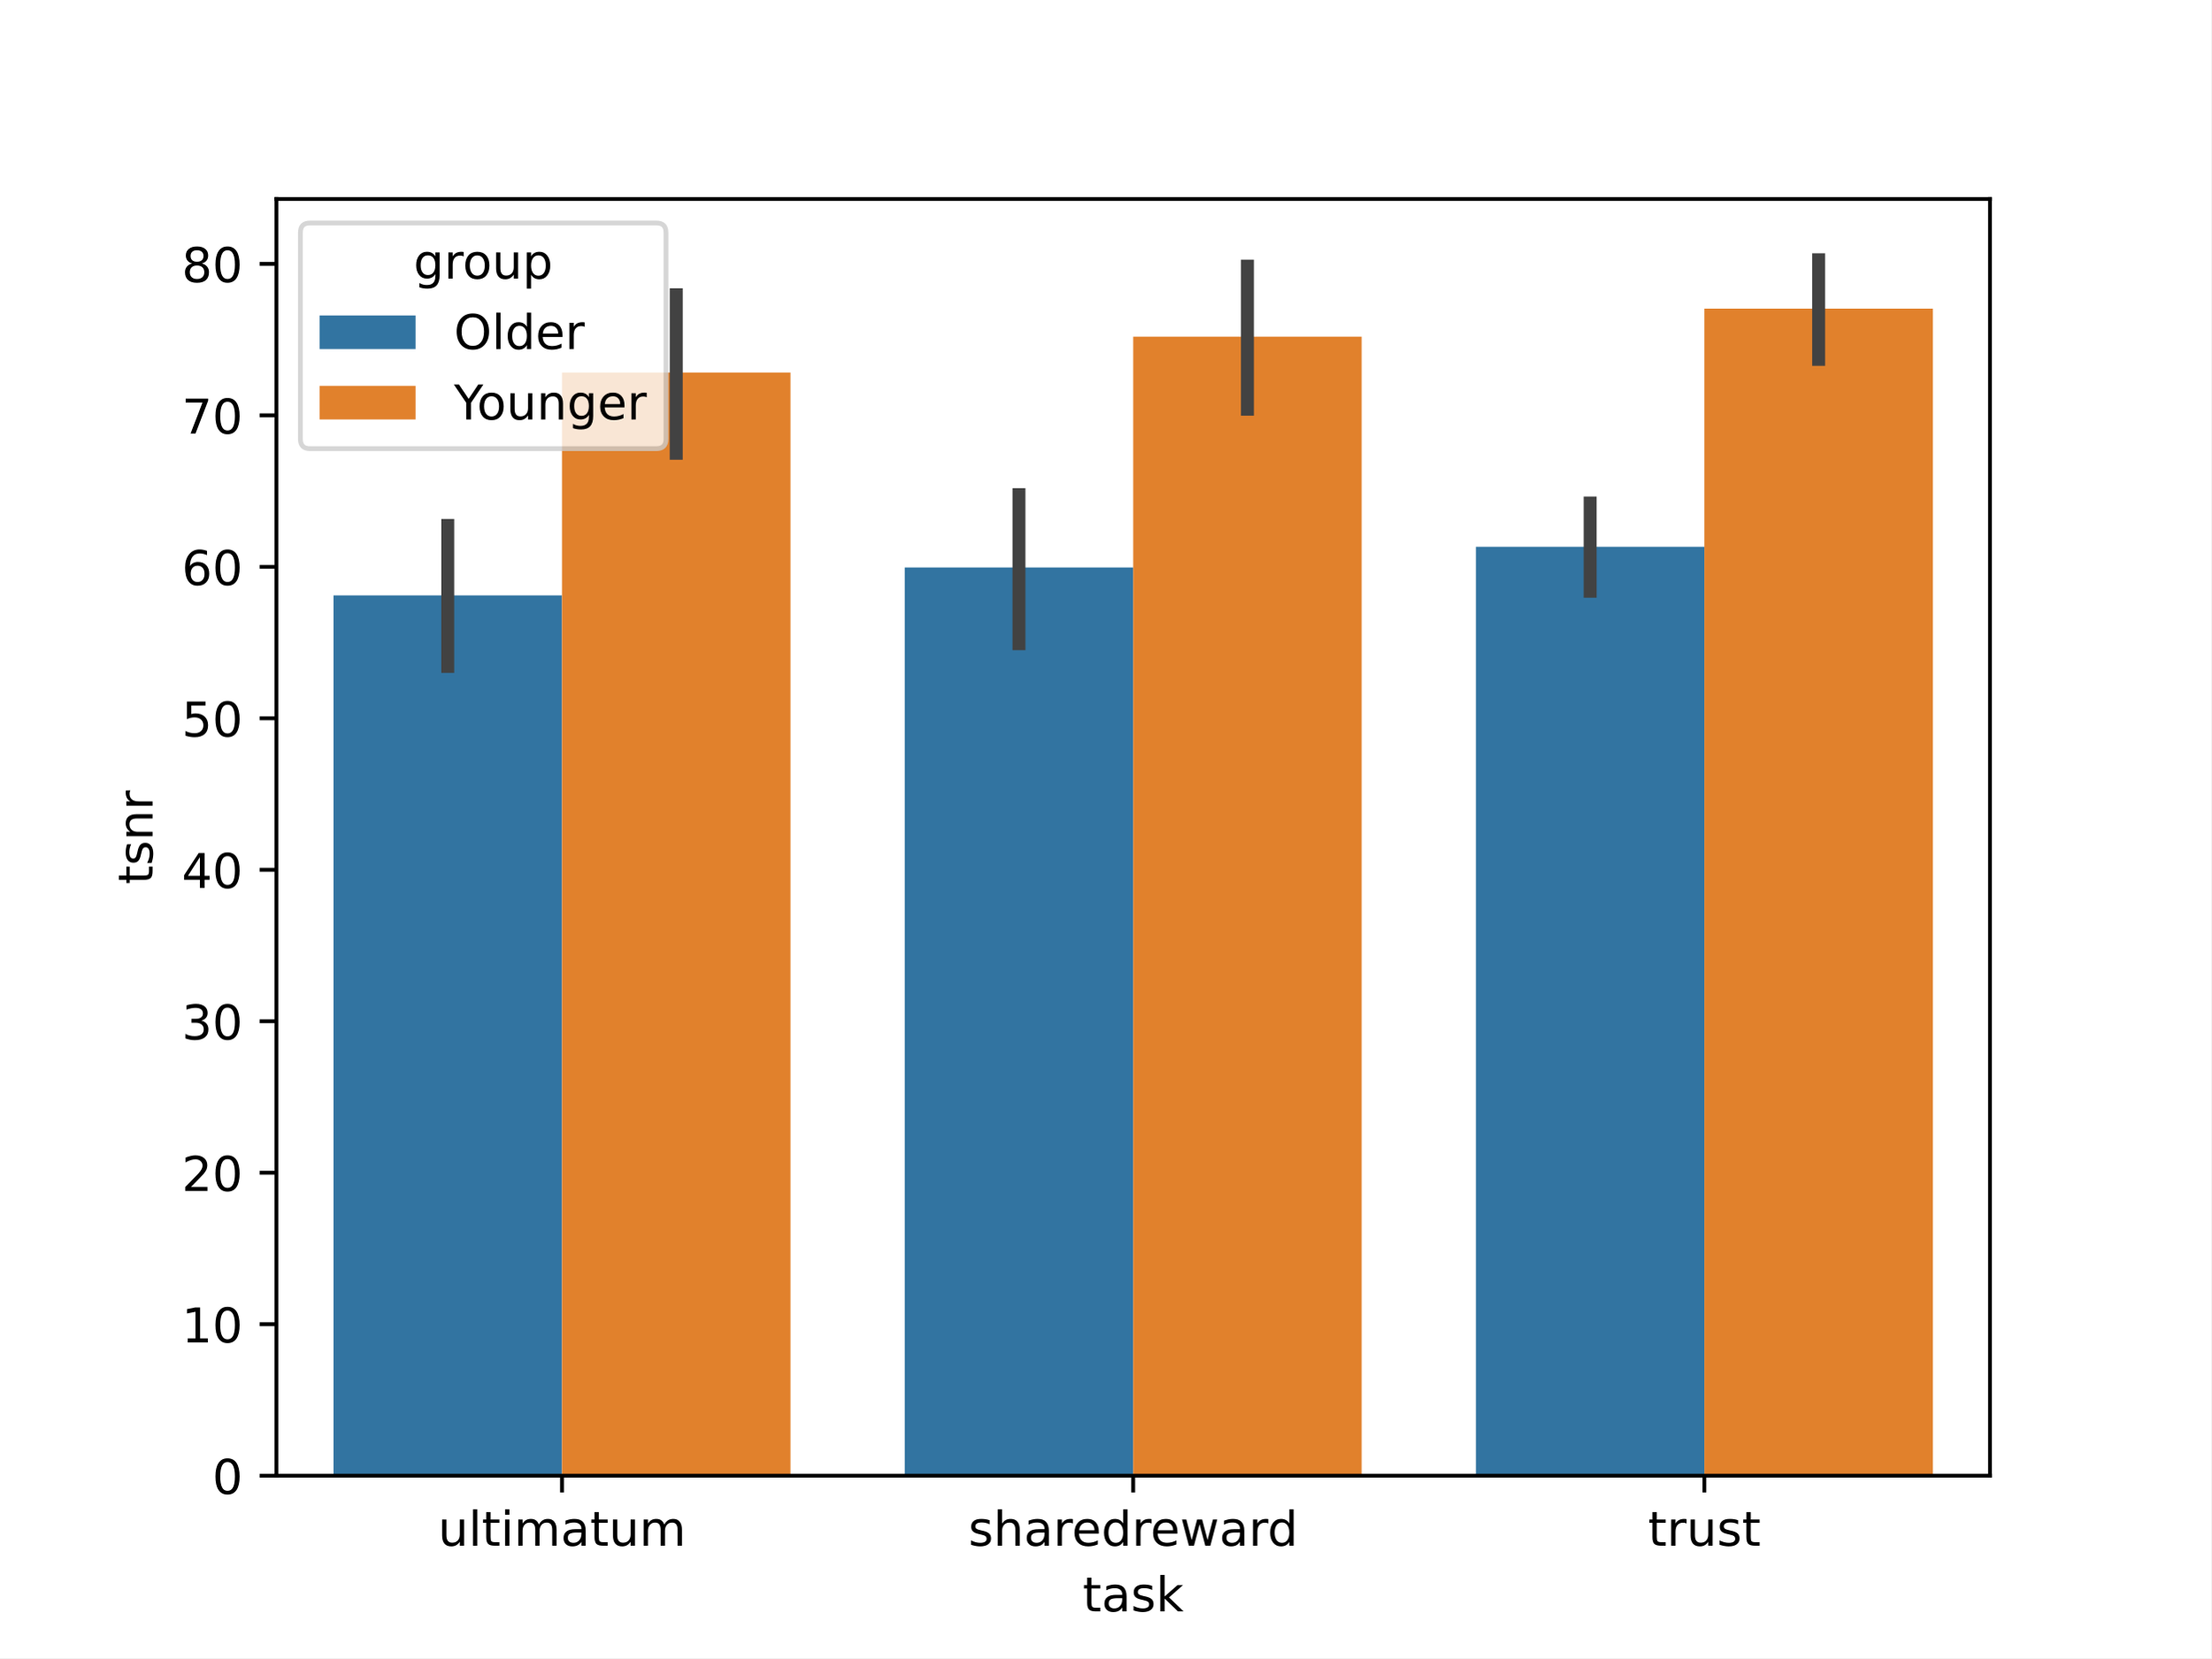
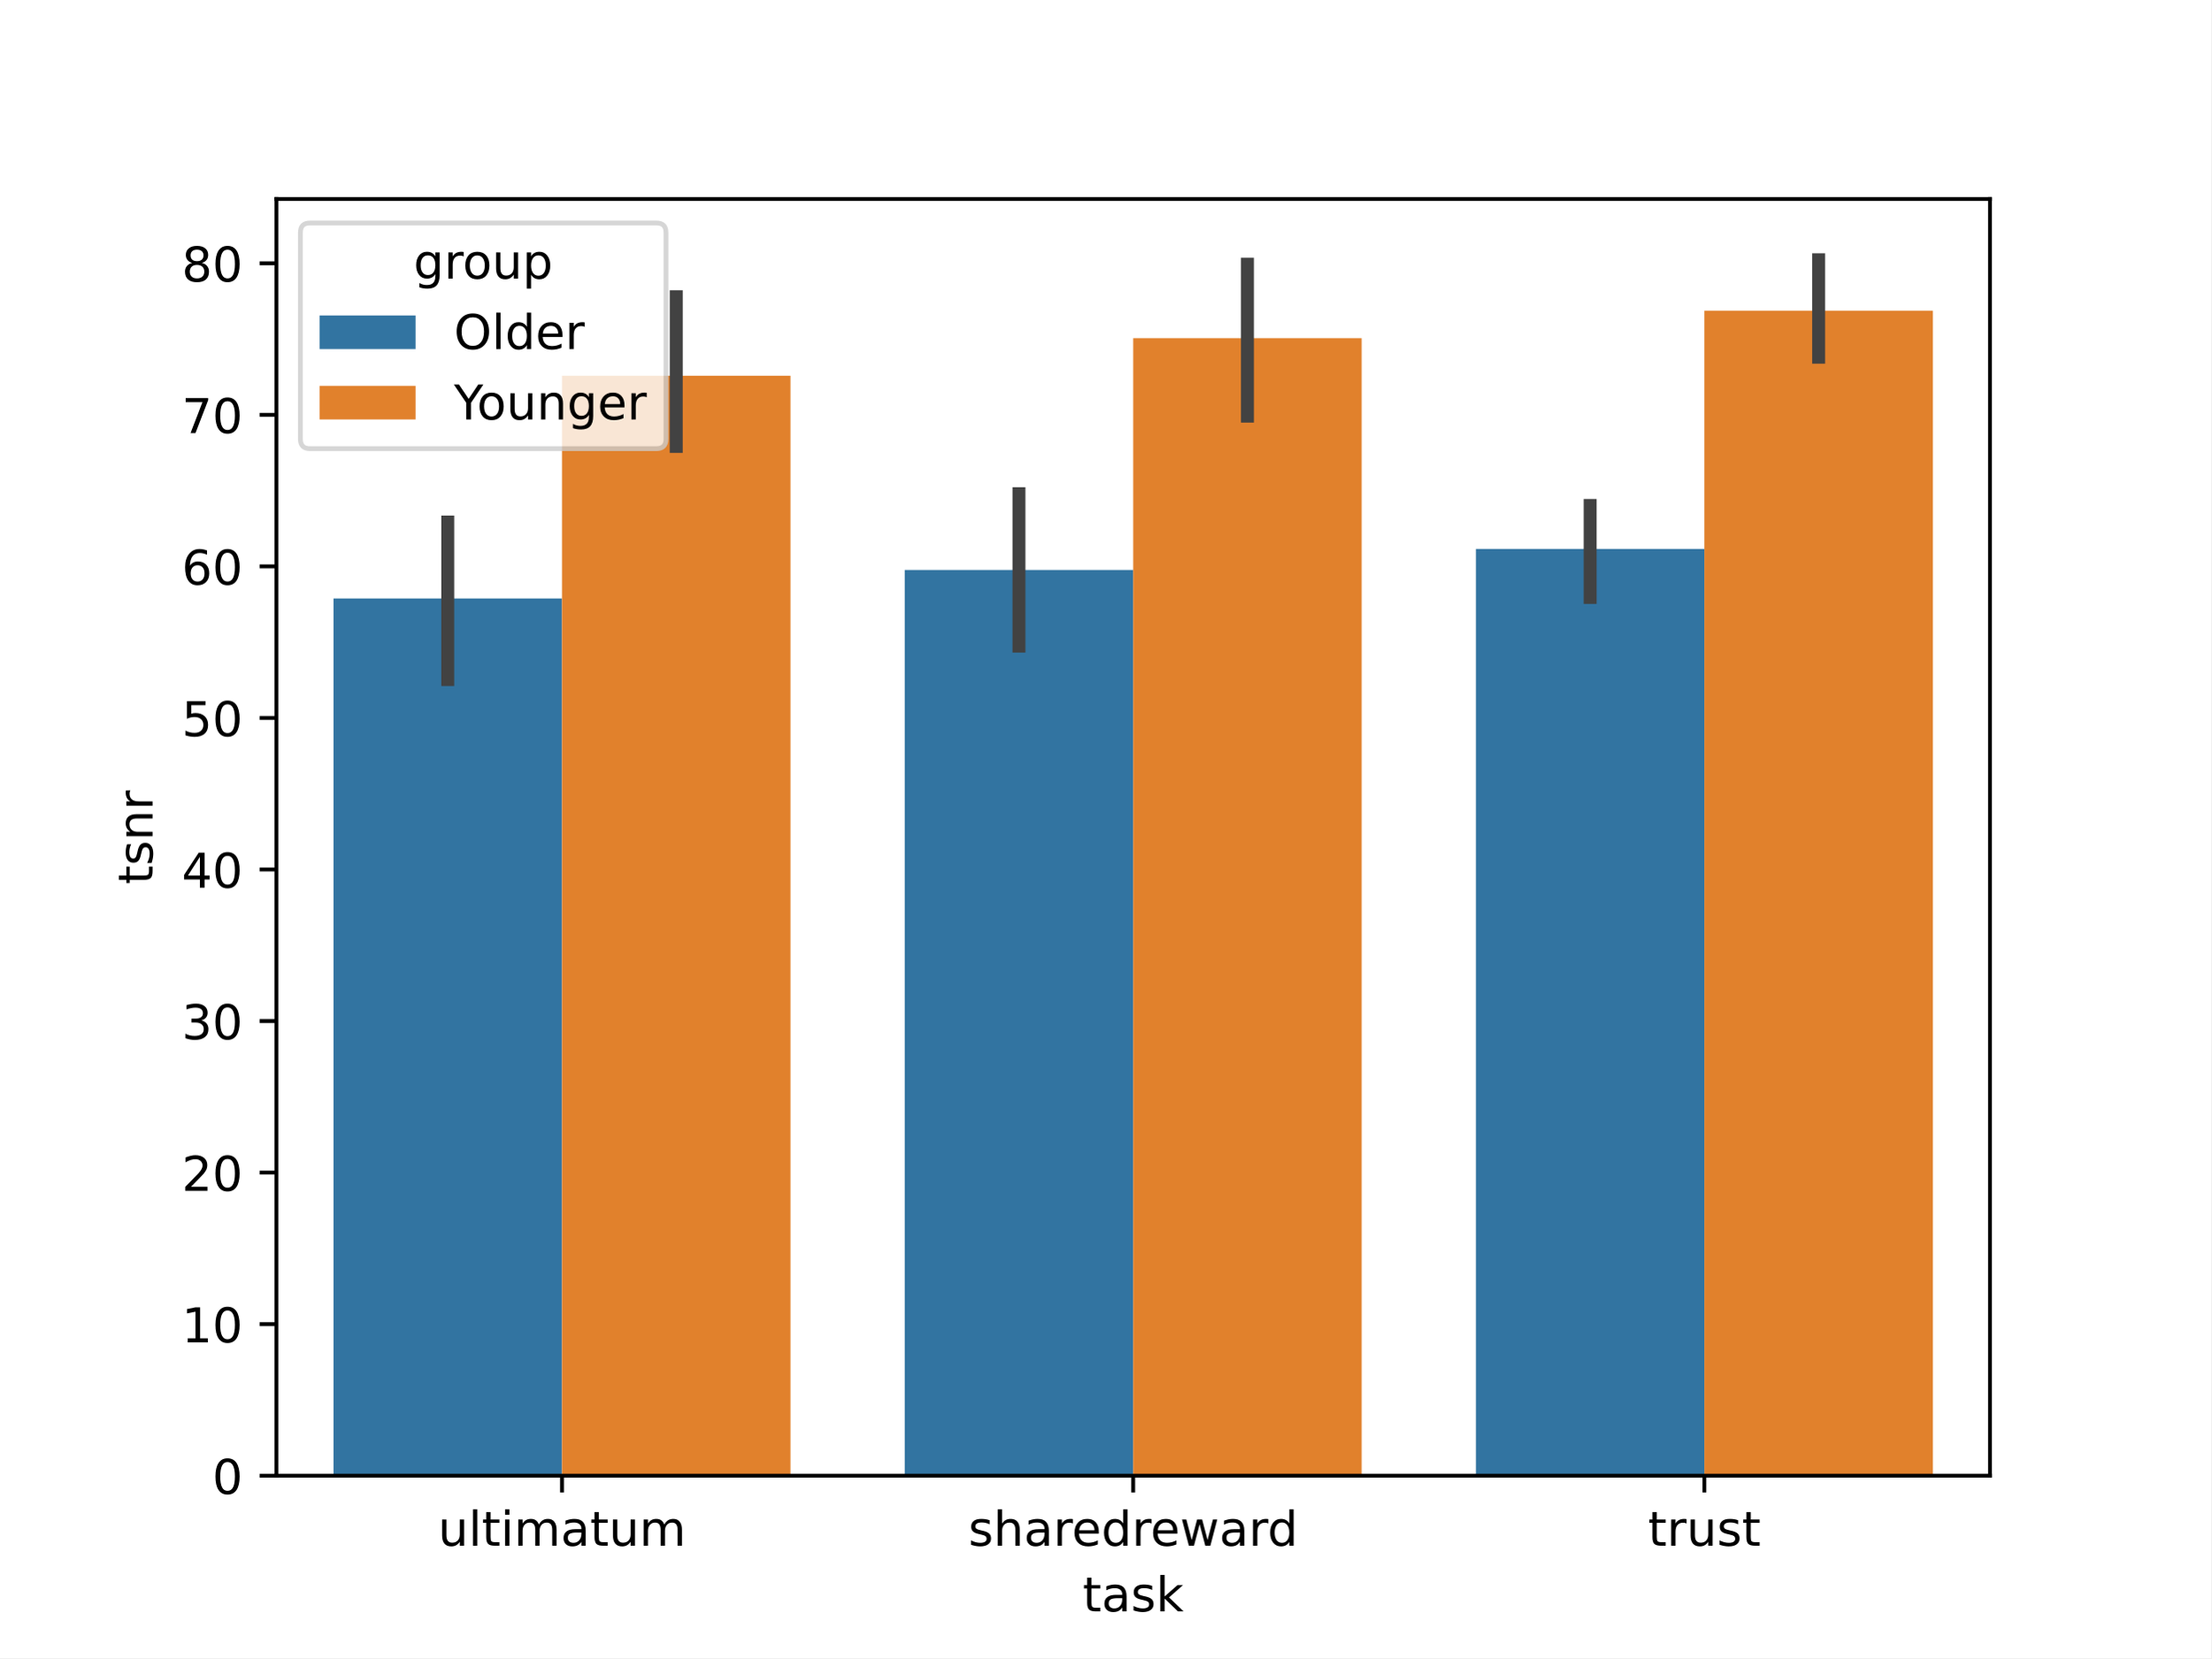
<svg xmlns="http://www.w3.org/2000/svg" xmlns:xlink="http://www.w3.org/1999/xlink" width="460.8pt" height="345.6pt" viewBox="0 0 460.8 345.6" version="1.1">
  <defs>
    <style type="text/css">*{stroke-linejoin: round; stroke-linecap: butt}</style>
  </defs>
  <g id="figure_1">
    <g id="patch_1">
      <path d="M 0 345.6  L 460.8 345.6  L 460.8 0  L 0 0  z " style="fill: #ffffff" />
    </g>
    <g id="axes_1">
      <g id="patch_2">
        <path d="M 57.6 307.584  L 414.72 307.584  L 414.72 41.472  L 57.6 41.472  z " style="fill: #ffffff" />
      </g>
      <g id="patch_3">
-         <path d="M 69.504 307.584  L 117.12 307.584  L 117.12 124.102  L 69.504 124.102  z " clip-path="url(#pe583366fa1)" style="fill: #3274a1" />
+         <path d="M 69.504 307.584  L 117.12 307.584  L 117.12 124.731  L 69.504 124.731  z " clip-path="url(#p65ec2c9e90)" style="fill: #3274a1" />
      </g>
      <g id="patch_4">
-         <path d="M 188.544 307.584  L 236.16 307.584  L 236.16 118.276  L 188.544 118.276  z " clip-path="url(#pe583366fa1)" style="fill: #3274a1" />
+         <path d="M 188.544 307.584  L 236.16 307.584  L 236.16 118.798  L 188.544 118.798  z " clip-path="url(#p65ec2c9e90)" style="fill: #3274a1" />
      </g>
      <g id="patch_5">
-         <path d="M 307.584 307.584  L 355.2 307.584  L 355.2 113.972  L 307.584 113.972  z " clip-path="url(#pe583366fa1)" style="fill: #3274a1" />
+         <path d="M 307.584 307.584  L 355.2 307.584  L 355.2 114.411  L 307.584 114.411  z " clip-path="url(#p65ec2c9e90)" style="fill: #3274a1" />
      </g>
      <g id="patch_6">
-         <path d="M 117.12 307.584  L 164.736 307.584  L 164.736 77.646  L 117.12 77.646  z " clip-path="url(#pe583366fa1)" style="fill: #e1812c" />
+         <path d="M 117.12 307.584  L 164.736 307.584  L 164.736 78.31  L 117.12 78.31  z " clip-path="url(#p65ec2c9e90)" style="fill: #e1812c" />
      </g>
      <g id="patch_7">
-         <path d="M 236.16 307.584  L 283.776 307.584  L 283.776 70.162  L 236.16 70.162  z " clip-path="url(#pe583366fa1)" style="fill: #e1812c" />
+         <path d="M 236.16 307.584  L 283.776 307.584  L 283.776 70.481  L 236.16 70.481  z " clip-path="url(#p65ec2c9e90)" style="fill: #e1812c" />
      </g>
      <g id="patch_8">
-         <path d="M 355.2 307.584  L 402.816 307.584  L 402.816 64.322  L 355.2 64.322  z " clip-path="url(#pe583366fa1)" style="fill: #e1812c" />
+         <path d="M 355.2 307.584  L 402.816 307.584  L 402.816 64.763  L 355.2 64.763  z " clip-path="url(#p65ec2c9e90)" style="fill: #e1812c" />
      </g>
      <g id="matplotlib.axis_1">
        <g id="xtick_1">
          <g id="line2d_1">
            <defs>
-               <path id="m8a0fb87adf" d="M 0 0  L 0 3.5  " style="stroke: #000000; stroke-width: 0.8" />
-             </defs>
-             <g>
-               <use xlink:href="#m8a0fb87adf" x="117.12" y="307.584" style="stroke: #000000; stroke-width: 0.8" />
+               <path id="m4d2a97af15" d="M 0 0  L 0 3.5  " style="stroke: #000000; stroke-width: 0.8" />
+             </defs>
+             <g>
+               <use xlink:href="#m4d2a97af15" x="117.12" y="307.584" style="stroke: #000000; stroke-width: 0.8" />
            </g>
          </g>
          <g id="text_1">
            <g transform="translate(91.27938 322.1824)scale(0.1 -0.1)">
              <defs>
                <path id="DejaVuSans-75" d="M 544 1381  L 544 3500  L 1119 3500  L 1119 1403  Q 1119 906 1312 657  Q 1506 409 1894 409  Q 2359 409 2629 706  Q 2900 1003 2900 1516  L 2900 3500  L 3475 3500  L 3475 0  L 2900 0  L 2900 538  Q 2691 219 2414 64  Q 2138 -91 1772 -91  Q 1169 -91 856 284  Q 544 659 544 1381  z M 1991 3584  L 1991 3584  z " transform="scale(0.015625)" />
                <path id="DejaVuSans-6c" d="M 603 4863  L 1178 4863  L 1178 0  L 603 0  L 603 4863  z " transform="scale(0.015625)" />
                <path id="DejaVuSans-74" d="M 1172 4494  L 1172 3500  L 2356 3500  L 2356 3053  L 1172 3053  L 1172 1153  Q 1172 725 1289 603  Q 1406 481 1766 481  L 2356 481  L 2356 0  L 1766 0  Q 1100 0 847 248  Q 594 497 594 1153  L 594 3053  L 172 3053  L 172 3500  L 594 3500  L 594 4494  L 1172 4494  z " transform="scale(0.015625)" />
                <path id="DejaVuSans-69" d="M 603 3500  L 1178 3500  L 1178 0  L 603 0  L 603 3500  z M 603 4863  L 1178 4863  L 1178 4134  L 603 4134  L 603 4863  z " transform="scale(0.015625)" />
                <path id="DejaVuSans-6d" d="M 3328 2828  Q 3544 3216 3844 3400  Q 4144 3584 4550 3584  Q 5097 3584 5394 3201  Q 5691 2819 5691 2113  L 5691 0  L 5113 0  L 5113 2094  Q 5113 2597 4934 2840  Q 4756 3084 4391 3084  Q 3944 3084 3684 2787  Q 3425 2491 3425 1978  L 3425 0  L 2847 0  L 2847 2094  Q 2847 2600 2669 2842  Q 2491 3084 2119 3084  Q 1678 3084 1418 2786  Q 1159 2488 1159 1978  L 1159 0  L 581 0  L 581 3500  L 1159 3500  L 1159 2956  Q 1356 3278 1631 3431  Q 1906 3584 2284 3584  Q 2666 3584 2933 3390  Q 3200 3197 3328 2828  z " transform="scale(0.015625)" />
                <path id="DejaVuSans-61" d="M 2194 1759  Q 1497 1759 1228 1600  Q 959 1441 959 1056  Q 959 750 1161 570  Q 1363 391 1709 391  Q 2188 391 2477 730  Q 2766 1069 2766 1631  L 2766 1759  L 2194 1759  z M 3341 1997  L 3341 0  L 2766 0  L 2766 531  Q 2569 213 2275 61  Q 1981 -91 1556 -91  Q 1019 -91 701 211  Q 384 513 384 1019  Q 384 1609 779 1909  Q 1175 2209 1959 2209  L 2766 2209  L 2766 2266  Q 2766 2663 2505 2880  Q 2244 3097 1772 3097  Q 1472 3097 1187 3025  Q 903 2953 641 2809  L 641 3341  Q 956 3463 1253 3523  Q 1550 3584 1831 3584  Q 2591 3584 2966 3190  Q 3341 2797 3341 1997  z " transform="scale(0.015625)" />
              </defs>
              <use xlink:href="#DejaVuSans-75" />
              <use xlink:href="#DejaVuSans-6c" x="63.379" />
              <use xlink:href="#DejaVuSans-74" x="91.162" />
              <use xlink:href="#DejaVuSans-69" x="130.371" />
              <use xlink:href="#DejaVuSans-6d" x="158.154" />
              <use xlink:href="#DejaVuSans-61" x="255.566" />
              <use xlink:href="#DejaVuSans-74" x="316.846" />
              <use xlink:href="#DejaVuSans-75" x="356.055" />
              <use xlink:href="#DejaVuSans-6d" x="419.434" />
            </g>
          </g>
        </g>
        <g id="xtick_2">
          <g id="line2d_2">
            <g>
-               <use xlink:href="#m8a0fb87adf" x="236.16" y="307.584" style="stroke: #000000; stroke-width: 0.8" />
+               <use xlink:href="#m4d2a97af15" x="236.16" y="307.584" style="stroke: #000000; stroke-width: 0.8" />
            </g>
          </g>
          <g id="text_2">
            <g transform="translate(201.8139 322.1824)scale(0.1 -0.1)">
              <defs>
                <path id="DejaVuSans-73" d="M 2834 3397  L 2834 2853  Q 2591 2978 2328 3040  Q 2066 3103 1784 3103  Q 1356 3103 1142 2972  Q 928 2841 928 2578  Q 928 2378 1081 2264  Q 1234 2150 1697 2047  L 1894 2003  Q 2506 1872 2764 1633  Q 3022 1394 3022 966  Q 3022 478 2636 193  Q 2250 -91 1575 -91  Q 1294 -91 989 -36  Q 684 19 347 128  L 347 722  Q 666 556 975 473  Q 1284 391 1588 391  Q 1994 391 2212 530  Q 2431 669 2431 922  Q 2431 1156 2273 1281  Q 2116 1406 1581 1522  L 1381 1569  Q 847 1681 609 1914  Q 372 2147 372 2553  Q 372 3047 722 3315  Q 1072 3584 1716 3584  Q 2034 3584 2315 3537  Q 2597 3491 2834 3397  z " transform="scale(0.015625)" />
                <path id="DejaVuSans-68" d="M 3513 2113  L 3513 0  L 2938 0  L 2938 2094  Q 2938 2591 2744 2837  Q 2550 3084 2163 3084  Q 1697 3084 1428 2787  Q 1159 2491 1159 1978  L 1159 0  L 581 0  L 581 4863  L 1159 4863  L 1159 2956  Q 1366 3272 1645 3428  Q 1925 3584 2291 3584  Q 2894 3584 3203 3211  Q 3513 2838 3513 2113  z " transform="scale(0.015625)" />
                <path id="DejaVuSans-72" d="M 2631 2963  Q 2534 3019 2420 3045  Q 2306 3072 2169 3072  Q 1681 3072 1420 2755  Q 1159 2438 1159 1844  L 1159 0  L 581 0  L 581 3500  L 1159 3500  L 1159 2956  Q 1341 3275 1631 3429  Q 1922 3584 2338 3584  Q 2397 3584 2469 3576  Q 2541 3569 2628 3553  L 2631 2963  z " transform="scale(0.015625)" />
                <path id="DejaVuSans-65" d="M 3597 1894  L 3597 1613  L 953 1613  Q 991 1019 1311 708  Q 1631 397 2203 397  Q 2534 397 2845 478  Q 3156 559 3463 722  L 3463 178  Q 3153 47 2828 -22  Q 2503 -91 2169 -91  Q 1331 -91 842 396  Q 353 884 353 1716  Q 353 2575 817 3079  Q 1281 3584 2069 3584  Q 2775 3584 3186 3129  Q 3597 2675 3597 1894  z M 3022 2063  Q 3016 2534 2758 2815  Q 2500 3097 2075 3097  Q 1594 3097 1305 2825  Q 1016 2553 972 2059  L 3022 2063  z " transform="scale(0.015625)" />
                <path id="DejaVuSans-64" d="M 2906 2969  L 2906 4863  L 3481 4863  L 3481 0  L 2906 0  L 2906 525  Q 2725 213 2448 61  Q 2172 -91 1784 -91  Q 1150 -91 751 415  Q 353 922 353 1747  Q 353 2572 751 3078  Q 1150 3584 1784 3584  Q 2172 3584 2448 3432  Q 2725 3281 2906 2969  z M 947 1747  Q 947 1113 1208 752  Q 1469 391 1925 391  Q 2381 391 2643 752  Q 2906 1113 2906 1747  Q 2906 2381 2643 2742  Q 2381 3103 1925 3103  Q 1469 3103 1208 2742  Q 947 2381 947 1747  z " transform="scale(0.015625)" />
                <path id="DejaVuSans-77" d="M 269 3500  L 844 3500  L 1563 769  L 2278 3500  L 2956 3500  L 3675 769  L 4391 3500  L 4966 3500  L 4050 0  L 3372 0  L 2619 2869  L 1863 0  L 1184 0  L 269 3500  z " transform="scale(0.015625)" />
              </defs>
              <use xlink:href="#DejaVuSans-73" />
              <use xlink:href="#DejaVuSans-68" x="52.1" />
              <use xlink:href="#DejaVuSans-61" x="115.479" />
              <use xlink:href="#DejaVuSans-72" x="176.758" />
              <use xlink:href="#DejaVuSans-65" x="215.621" />
              <use xlink:href="#DejaVuSans-64" x="277.145" />
              <use xlink:href="#DejaVuSans-72" x="340.621" />
              <use xlink:href="#DejaVuSans-65" x="379.484" />
              <use xlink:href="#DejaVuSans-77" x="441.008" />
              <use xlink:href="#DejaVuSans-61" x="522.795" />
              <use xlink:href="#DejaVuSans-72" x="584.074" />
              <use xlink:href="#DejaVuSans-64" x="623.438" />
            </g>
          </g>
        </g>
        <g id="xtick_3">
          <g id="line2d_3">
            <g>
-               <use xlink:href="#m8a0fb87adf" x="355.2" y="307.584" style="stroke: #000000; stroke-width: 0.8" />
+               <use xlink:href="#m4d2a97af15" x="355.2" y="307.584" style="stroke: #000000; stroke-width: 0.8" />
            </g>
          </g>
          <g id="text_3">
            <g transform="translate(343.4508 322.1824)scale(0.1 -0.1)">
              <use xlink:href="#DejaVuSans-74" />
              <use xlink:href="#DejaVuSans-72" x="39.209" />
              <use xlink:href="#DejaVuSans-75" x="80.322" />
              <use xlink:href="#DejaVuSans-73" x="143.701" />
              <use xlink:href="#DejaVuSans-74" x="195.801" />
            </g>
          </g>
        </g>
        <g id="text_4">
          <g transform="translate(225.6358 335.8606)scale(0.1 -0.1)">
            <defs>
              <path id="DejaVuSans-6b" d="M 581 4863  L 1159 4863  L 1159 1991  L 2875 3500  L 3609 3500  L 1753 1863  L 3688 0  L 2938 0  L 1159 1709  L 1159 0  L 581 0  L 581 4863  z " transform="scale(0.015625)" />
            </defs>
            <use xlink:href="#DejaVuSans-74" />
            <use xlink:href="#DejaVuSans-61" x="39.209" />
            <use xlink:href="#DejaVuSans-73" x="100.488" />
            <use xlink:href="#DejaVuSans-6b" x="152.588" />
          </g>
        </g>
      </g>
      <g id="matplotlib.axis_2">
        <g id="ytick_1">
          <g id="line2d_4">
            <defs>
-               <path id="med0019166e" d="M 0 0  L -3.5 0  " style="stroke: #000000; stroke-width: 0.8" />
-             </defs>
-             <g>
-               <use xlink:href="#med0019166e" x="57.6" y="307.584" style="stroke: #000000; stroke-width: 0.8" />
+               <path id="md2f70fd096" d="M 0 0  L -3.5 0  " style="stroke: #000000; stroke-width: 0.8" />
+             </defs>
+             <g>
+               <use xlink:href="#md2f70fd096" x="57.6" y="307.584" style="stroke: #000000; stroke-width: 0.8" />
            </g>
          </g>
          <g id="text_5">
            <g transform="translate(44.2375 311.3832)scale(0.1 -0.1)">
              <defs>
                <path id="DejaVuSans-30" d="M 2034 4250  Q 1547 4250 1301 3770  Q 1056 3291 1056 2328  Q 1056 1369 1301 889  Q 1547 409 2034 409  Q 2525 409 2770 889  Q 3016 1369 3016 2328  Q 3016 3291 2770 3770  Q 2525 4250 2034 4250  z M 2034 4750  Q 2819 4750 3233 4129  Q 3647 3509 3647 2328  Q 3647 1150 3233 529  Q 2819 -91 2034 -91  Q 1250 -91 836 529  Q 422 1150 422 2328  Q 422 3509 836 4129  Q 1250 4750 2034 4750  z " transform="scale(0.015625)" />
              </defs>
              <use xlink:href="#DejaVuSans-30" />
            </g>
          </g>
        </g>
        <g id="ytick_2">
          <g id="line2d_5">
            <g>
-               <use xlink:href="#med0019166e" x="57.6" y="276.01" style="stroke: #000000; stroke-width: 0.8" />
+               <use xlink:href="#md2f70fd096" x="57.6" y="275.995" style="stroke: #000000; stroke-width: 0.8" />
            </g>
          </g>
          <g id="text_6">
-             <g transform="translate(37.875 279.8092)scale(0.1 -0.1)">
+             <g transform="translate(37.875 279.794)scale(0.1 -0.1)">
              <defs>
                <path id="DejaVuSans-31" d="M 794 531  L 1825 531  L 1825 4091  L 703 3866  L 703 4441  L 1819 4666  L 2450 4666  L 2450 531  L 3481 531  L 3481 0  L 794 0  L 794 531  z " transform="scale(0.015625)" />
              </defs>
              <use xlink:href="#DejaVuSans-31" />
              <use xlink:href="#DejaVuSans-30" x="63.623" />
            </g>
          </g>
        </g>
        <g id="ytick_3">
          <g id="line2d_6">
            <g>
-               <use xlink:href="#med0019166e" x="57.6" y="244.436" style="stroke: #000000; stroke-width: 0.8" />
+               <use xlink:href="#md2f70fd096" x="57.6" y="244.405" style="stroke: #000000; stroke-width: 0.8" />
            </g>
          </g>
          <g id="text_7">
-             <g transform="translate(37.875 248.2352)scale(0.1 -0.1)">
+             <g transform="translate(37.875 248.2047)scale(0.1 -0.1)">
              <defs>
                <path id="DejaVuSans-32" d="M 1228 531  L 3431 531  L 3431 0  L 469 0  L 469 531  Q 828 903 1448 1529  Q 2069 2156 2228 2338  Q 2531 2678 2651 2914  Q 2772 3150 2772 3378  Q 2772 3750 2511 3984  Q 2250 4219 1831 4219  Q 1534 4219 1204 4116  Q 875 4013 500 3803  L 500 4441  Q 881 4594 1212 4672  Q 1544 4750 1819 4750  Q 2544 4750 2975 4387  Q 3406 4025 3406 3419  Q 3406 3131 3298 2873  Q 3191 2616 2906 2266  Q 2828 2175 2409 1742  Q 1991 1309 1228 531  z " transform="scale(0.015625)" />
              </defs>
              <use xlink:href="#DejaVuSans-32" />
              <use xlink:href="#DejaVuSans-30" x="63.623" />
            </g>
          </g>
        </g>
        <g id="ytick_4">
          <g id="line2d_7">
            <g>
-               <use xlink:href="#med0019166e" x="57.6" y="212.862" style="stroke: #000000; stroke-width: 0.8" />
+               <use xlink:href="#md2f70fd096" x="57.6" y="212.816" style="stroke: #000000; stroke-width: 0.8" />
            </g>
          </g>
          <g id="text_8">
-             <g transform="translate(37.875 216.6612)scale(0.1 -0.1)">
+             <g transform="translate(37.875 216.6154)scale(0.1 -0.1)">
              <defs>
                <path id="DejaVuSans-33" d="M 2597 2516  Q 3050 2419 3304 2112  Q 3559 1806 3559 1356  Q 3559 666 3084 287  Q 2609 -91 1734 -91  Q 1441 -91 1130 -33  Q 819 25 488 141  L 488 750  Q 750 597 1062 519  Q 1375 441 1716 441  Q 2309 441 2620 675  Q 2931 909 2931 1356  Q 2931 1769 2642 2001  Q 2353 2234 1838 2234  L 1294 2234  L 1294 2753  L 1863 2753  Q 2328 2753 2575 2939  Q 2822 3125 2822 3475  Q 2822 3834 2567 4026  Q 2313 4219 1838 4219  Q 1578 4219 1281 4162  Q 984 4106 628 3988  L 628 4550  Q 988 4650 1302 4700  Q 1616 4750 1894 4750  Q 2613 4750 3031 4423  Q 3450 4097 3450 3541  Q 3450 3153 3228 2886  Q 3006 2619 2597 2516  z " transform="scale(0.015625)" />
              </defs>
              <use xlink:href="#DejaVuSans-33" />
              <use xlink:href="#DejaVuSans-30" x="63.623" />
            </g>
          </g>
        </g>
        <g id="ytick_5">
          <g id="line2d_8">
            <g>
-               <use xlink:href="#med0019166e" x="57.6" y="181.288" style="stroke: #000000; stroke-width: 0.8" />
+               <use xlink:href="#md2f70fd096" x="57.6" y="181.227" style="stroke: #000000; stroke-width: 0.8" />
            </g>
          </g>
          <g id="text_9">
-             <g transform="translate(37.875 185.0872)scale(0.1 -0.1)">
+             <g transform="translate(37.875 185.0262)scale(0.1 -0.1)">
              <defs>
                <path id="DejaVuSans-34" d="M 2419 4116  L 825 1625  L 2419 1625  L 2419 4116  z M 2253 4666  L 3047 4666  L 3047 1625  L 3713 1625  L 3713 1100  L 3047 1100  L 3047 0  L 2419 0  L 2419 1100  L 313 1100  L 313 1709  L 2253 4666  z " transform="scale(0.015625)" />
              </defs>
              <use xlink:href="#DejaVuSans-34" />
              <use xlink:href="#DejaVuSans-30" x="63.623" />
            </g>
          </g>
        </g>
        <g id="ytick_6">
          <g id="line2d_9">
            <g>
-               <use xlink:href="#med0019166e" x="57.6" y="149.714" style="stroke: #000000; stroke-width: 0.8" />
+               <use xlink:href="#md2f70fd096" x="57.6" y="149.638" style="stroke: #000000; stroke-width: 0.8" />
            </g>
          </g>
          <g id="text_10">
-             <g transform="translate(37.875 153.5132)scale(0.1 -0.1)">
+             <g transform="translate(37.875 153.4369)scale(0.1 -0.1)">
              <defs>
                <path id="DejaVuSans-35" d="M 691 4666  L 3169 4666  L 3169 4134  L 1269 4134  L 1269 2991  Q 1406 3038 1543 3061  Q 1681 3084 1819 3084  Q 2600 3084 3056 2656  Q 3513 2228 3513 1497  Q 3513 744 3044 326  Q 2575 -91 1722 -91  Q 1428 -91 1123 -41  Q 819 9 494 109  L 494 744  Q 775 591 1075 516  Q 1375 441 1709 441  Q 2250 441 2565 725  Q 2881 1009 2881 1497  Q 2881 1984 2565 2268  Q 2250 2553 1709 2553  Q 1456 2553 1204 2497  Q 953 2441 691 2322  L 691 4666  z " transform="scale(0.015625)" />
              </defs>
              <use xlink:href="#DejaVuSans-35" />
              <use xlink:href="#DejaVuSans-30" x="63.623" />
            </g>
          </g>
        </g>
        <g id="ytick_7">
          <g id="line2d_10">
            <g>
-               <use xlink:href="#med0019166e" x="57.6" y="118.14" style="stroke: #000000; stroke-width: 0.8" />
+               <use xlink:href="#md2f70fd096" x="57.6" y="118.048" style="stroke: #000000; stroke-width: 0.8" />
            </g>
          </g>
          <g id="text_11">
-             <g transform="translate(37.875 121.9392)scale(0.1 -0.1)">
+             <g transform="translate(37.875 121.8477)scale(0.1 -0.1)">
              <defs>
                <path id="DejaVuSans-36" d="M 2113 2584  Q 1688 2584 1439 2293  Q 1191 2003 1191 1497  Q 1191 994 1439 701  Q 1688 409 2113 409  Q 2538 409 2786 701  Q 3034 994 3034 1497  Q 3034 2003 2786 2293  Q 2538 2584 2113 2584  z M 3366 4563  L 3366 3988  Q 3128 4100 2886 4159  Q 2644 4219 2406 4219  Q 1781 4219 1451 3797  Q 1122 3375 1075 2522  Q 1259 2794 1537 2939  Q 1816 3084 2150 3084  Q 2853 3084 3261 2657  Q 3669 2231 3669 1497  Q 3669 778 3244 343  Q 2819 -91 2113 -91  Q 1303 -91 875 529  Q 447 1150 447 2328  Q 447 3434 972 4092  Q 1497 4750 2381 4750  Q 2619 4750 2861 4703  Q 3103 4656 3366 4563  z " transform="scale(0.015625)" />
              </defs>
              <use xlink:href="#DejaVuSans-36" />
              <use xlink:href="#DejaVuSans-30" x="63.623" />
            </g>
          </g>
        </g>
        <g id="ytick_8">
          <g id="line2d_11">
            <g>
-               <use xlink:href="#med0019166e" x="57.6" y="86.566" style="stroke: #000000; stroke-width: 0.8" />
+               <use xlink:href="#md2f70fd096" x="57.6" y="86.459" style="stroke: #000000; stroke-width: 0.8" />
            </g>
          </g>
          <g id="text_12">
-             <g transform="translate(37.875 90.36521)scale(0.1 -0.1)">
+             <g transform="translate(37.875 90.2584)scale(0.1 -0.1)">
              <defs>
                <path id="DejaVuSans-37" d="M 525 4666  L 3525 4666  L 3525 4397  L 1831 0  L 1172 0  L 2766 4134  L 525 4134  L 525 4666  z " transform="scale(0.015625)" />
              </defs>
              <use xlink:href="#DejaVuSans-37" />
              <use xlink:href="#DejaVuSans-30" x="63.623" />
            </g>
          </g>
        </g>
        <g id="ytick_9">
          <g id="line2d_12">
            <g>
-               <use xlink:href="#med0019166e" x="57.6" y="54.992" style="stroke: #000000; stroke-width: 0.8" />
+               <use xlink:href="#md2f70fd096" x="57.6" y="54.87" style="stroke: #000000; stroke-width: 0.8" />
            </g>
          </g>
          <g id="text_13">
-             <g transform="translate(37.875 58.79121)scale(0.1 -0.1)">
+             <g transform="translate(37.875 58.66914)scale(0.1 -0.1)">
              <defs>
                <path id="DejaVuSans-38" d="M 2034 2216  Q 1584 2216 1326 1975  Q 1069 1734 1069 1313  Q 1069 891 1326 650  Q 1584 409 2034 409  Q 2484 409 2743 651  Q 3003 894 3003 1313  Q 3003 1734 2745 1975  Q 2488 2216 2034 2216  z M 1403 2484  Q 997 2584 770 2862  Q 544 3141 544 3541  Q 544 4100 942 4425  Q 1341 4750 2034 4750  Q 2731 4750 3128 4425  Q 3525 4100 3525 3541  Q 3525 3141 3298 2862  Q 3072 2584 2669 2484  Q 3125 2378 3379 2068  Q 3634 1759 3634 1313  Q 3634 634 3220 271  Q 2806 -91 2034 -91  Q 1263 -91 848 271  Q 434 634 434 1313  Q 434 1759 690 2068  Q 947 2378 1403 2484  z M 1172 3481  Q 1172 3119 1398 2916  Q 1625 2713 2034 2713  Q 2441 2713 2670 2916  Q 2900 3119 2900 3481  Q 2900 3844 2670 4047  Q 2441 4250 2034 4250  Q 1625 4250 1398 4047  Q 1172 3844 1172 3481  z " transform="scale(0.015625)" />
              </defs>
              <use xlink:href="#DejaVuSans-38" />
              <use xlink:href="#DejaVuSans-30" x="63.623" />
            </g>
          </g>
        </g>
        <g id="text_14">
          <g transform="translate(31.79531 184.3171)rotate(-90)scale(0.1 -0.1)">
            <defs>
              <path id="DejaVuSans-6e" d="M 3513 2113  L 3513 0  L 2938 0  L 2938 2094  Q 2938 2591 2744 2837  Q 2550 3084 2163 3084  Q 1697 3084 1428 2787  Q 1159 2491 1159 1978  L 1159 0  L 581 0  L 581 3500  L 1159 3500  L 1159 2956  Q 1366 3272 1645 3428  Q 1925 3584 2291 3584  Q 2894 3584 3203 3211  Q 3513 2838 3513 2113  z " transform="scale(0.015625)" />
            </defs>
            <use xlink:href="#DejaVuSans-74" />
            <use xlink:href="#DejaVuSans-73" x="39.209" />
            <use xlink:href="#DejaVuSans-6e" x="91.309" />
            <use xlink:href="#DejaVuSans-72" x="154.688" />
          </g>
        </g>
      </g>
      <g id="line2d_13">
-         <path d="M 93.312 138.89  L 93.312 109.512  " clip-path="url(#pe583366fa1)" style="fill: none; stroke: #424242; stroke-width: 2.7; stroke-linecap: square" />
+         <path d="M 93.312 141.638  L 93.312 108.804  " clip-path="url(#p65ec2c9e90)" style="fill: none; stroke: #424242; stroke-width: 2.7; stroke-linecap: square" />
      </g>
      <g id="line2d_14">
-         <path d="M 212.352 134.163  L 212.352 103.092  " clip-path="url(#pe583366fa1)" style="fill: none; stroke: #424242; stroke-width: 2.7; stroke-linecap: square" />
+         <path d="M 212.352 134.672  L 212.352 102.897  " clip-path="url(#p65ec2c9e90)" style="fill: none; stroke: #424242; stroke-width: 2.7; stroke-linecap: square" />
      </g>
      <g id="line2d_15">
-         <path d="M 331.392 123.229  L 331.392 104.844  " clip-path="url(#pe583366fa1)" style="fill: none; stroke: #424242; stroke-width: 2.7; stroke-linecap: square" />
+         <path d="M 331.392 124.513  L 331.392 105.354  " clip-path="url(#p65ec2c9e90)" style="fill: none; stroke: #424242; stroke-width: 2.7; stroke-linecap: square" />
      </g>
      <g id="line2d_16">
-         <path d="M 140.928 94.47  L 140.928 61.424  " clip-path="url(#pe583366fa1)" style="fill: none; stroke: #424242; stroke-width: 2.7; stroke-linecap: square" />
+         <path d="M 140.928 93.043  L 140.928 61.845  " clip-path="url(#p65ec2c9e90)" style="fill: none; stroke: #424242; stroke-width: 2.7; stroke-linecap: square" />
      </g>
      <g id="line2d_17">
-         <path d="M 259.968 85.295  L 259.968 55.469  " clip-path="url(#pe583366fa1)" style="fill: none; stroke: #424242; stroke-width: 2.7; stroke-linecap: square" />
+         <path d="M 259.968 86.726  L 259.968 55.057  " clip-path="url(#p65ec2c9e90)" style="fill: none; stroke: #424242; stroke-width: 2.7; stroke-linecap: square" />
      </g>
      <g id="line2d_18">
-         <path d="M 379.008 74.903  L 379.008 54.144  " clip-path="url(#pe583366fa1)" style="fill: none; stroke: #424242; stroke-width: 2.7; stroke-linecap: square" />
+         <path d="M 379.008 74.449  L 379.008 54.144  " clip-path="url(#p65ec2c9e90)" style="fill: none; stroke: #424242; stroke-width: 2.7; stroke-linecap: square" />
      </g>
      <g id="patch_9">
        <path d="M 57.6 307.584  L 57.6 41.472  " style="fill: none; stroke: #000000; stroke-width: 0.8; stroke-linejoin: miter; stroke-linecap: square" />
      </g>
      <g id="patch_10">
        <path d="M 414.72 307.584  L 414.72 41.472  " style="fill: none; stroke: #000000; stroke-width: 0.8; stroke-linejoin: miter; stroke-linecap: square" />
      </g>
      <g id="patch_11">
        <path d="M 57.6 307.584  L 414.72 307.584  " style="fill: none; stroke: #000000; stroke-width: 0.8; stroke-linejoin: miter; stroke-linecap: square" />
      </g>
      <g id="patch_12">
        <path d="M 57.6 41.472  L 414.72 41.472  " style="fill: none; stroke: #000000; stroke-width: 0.8; stroke-linejoin: miter; stroke-linecap: square" />
      </g>
      <g id="legend_1">
        <g id="patch_13">
          <path d="M 64.6 93.506  L 136.789 93.506  Q 138.789 93.506 138.789 91.506  L 138.789 48.472  Q 138.789 46.472 136.789 46.472  L 64.6 46.472  Q 62.6 46.472 62.6 48.472  L 62.6 91.506  Q 62.6 93.506 64.6 93.506  z " style="fill: #ffffff; opacity: 0.8; stroke: #cccccc; stroke-linejoin: miter" />
        </g>
        <g id="text_15">
          <g transform="translate(86.175 58.07044)scale(0.1 -0.1)">
            <defs>
              <path id="DejaVuSans-67" d="M 2906 1791  Q 2906 2416 2648 2759  Q 2391 3103 1925 3103  Q 1463 3103 1205 2759  Q 947 2416 947 1791  Q 947 1169 1205 825  Q 1463 481 1925 481  Q 2391 481 2648 825  Q 2906 1169 2906 1791  z M 3481 434  Q 3481 -459 3084 -895  Q 2688 -1331 1869 -1331  Q 1566 -1331 1297 -1286  Q 1028 -1241 775 -1147  L 775 -588  Q 1028 -725 1275 -790  Q 1522 -856 1778 -856  Q 2344 -856 2625 -561  Q 2906 -266 2906 331  L 2906 616  Q 2728 306 2450 153  Q 2172 0 1784 0  Q 1141 0 747 490  Q 353 981 353 1791  Q 353 2603 747 3093  Q 1141 3584 1784 3584  Q 2172 3584 2450 3431  Q 2728 3278 2906 2969  L 2906 3500  L 3481 3500  L 3481 434  z " transform="scale(0.015625)" />
              <path id="DejaVuSans-6f" d="M 1959 3097  Q 1497 3097 1228 2736  Q 959 2375 959 1747  Q 959 1119 1226 758  Q 1494 397 1959 397  Q 2419 397 2687 759  Q 2956 1122 2956 1747  Q 2956 2369 2687 2733  Q 2419 3097 1959 3097  z M 1959 3584  Q 2709 3584 3137 3096  Q 3566 2609 3566 1747  Q 3566 888 3137 398  Q 2709 -91 1959 -91  Q 1206 -91 779 398  Q 353 888 353 1747  Q 353 2609 779 3096  Q 1206 3584 1959 3584  z " transform="scale(0.015625)" />
              <path id="DejaVuSans-70" d="M 1159 525  L 1159 -1331  L 581 -1331  L 581 3500  L 1159 3500  L 1159 2969  Q 1341 3281 1617 3432  Q 1894 3584 2278 3584  Q 2916 3584 3314 3078  Q 3713 2572 3713 1747  Q 3713 922 3314 415  Q 2916 -91 2278 -91  Q 1894 -91 1617 61  Q 1341 213 1159 525  z M 3116 1747  Q 3116 2381 2855 2742  Q 2594 3103 2138 3103  Q 1681 3103 1420 2742  Q 1159 2381 1159 1747  Q 1159 1113 1420 752  Q 1681 391 2138 391  Q 2594 391 2855 752  Q 3116 1113 3116 1747  z " transform="scale(0.015625)" />
            </defs>
            <use xlink:href="#DejaVuSans-67" />
            <use xlink:href="#DejaVuSans-72" x="63.477" />
            <use xlink:href="#DejaVuSans-6f" x="102.34" />
            <use xlink:href="#DejaVuSans-75" x="163.521" />
            <use xlink:href="#DejaVuSans-70" x="226.9" />
          </g>
        </g>
        <g id="patch_14">
          <path d="M 66.6 72.749  L 86.6 72.749  L 86.6 65.749  L 66.6 65.749  z " style="fill: #3274a1" />
        </g>
        <g id="text_16">
          <g transform="translate(94.6 72.74856)scale(0.1 -0.1)">
            <defs>
              <path id="DejaVuSans-4f" d="M 2522 4238  Q 1834 4238 1429 3725  Q 1025 3213 1025 2328  Q 1025 1447 1429 934  Q 1834 422 2522 422  Q 3209 422 3611 934  Q 4013 1447 4013 2328  Q 4013 3213 3611 3725  Q 3209 4238 2522 4238  z M 2522 4750  Q 3503 4750 4090 4092  Q 4678 3434 4678 2328  Q 4678 1225 4090 567  Q 3503 -91 2522 -91  Q 1538 -91 948 565  Q 359 1222 359 2328  Q 359 3434 948 4092  Q 1538 4750 2522 4750  z " transform="scale(0.015625)" />
            </defs>
            <use xlink:href="#DejaVuSans-4f" />
            <use xlink:href="#DejaVuSans-6c" x="78.711" />
            <use xlink:href="#DejaVuSans-64" x="106.494" />
            <use xlink:href="#DejaVuSans-65" x="169.971" />
            <use xlink:href="#DejaVuSans-72" x="231.494" />
          </g>
        </g>
        <g id="patch_15">
          <path d="M 66.6 87.427  L 86.6 87.427  L 86.6 80.427  L 66.6 80.427  z " style="fill: #e1812c" />
        </g>
        <g id="text_17">
          <g transform="translate(94.6 87.42669)scale(0.1 -0.1)">
            <defs>
              <path id="DejaVuSans-59" d="M -13 4666  L 666 4666  L 1959 2747  L 3244 4666  L 3922 4666  L 2272 2222  L 2272 0  L 1638 0  L 1638 2222  L -13 4666  z " transform="scale(0.015625)" />
            </defs>
            <use xlink:href="#DejaVuSans-59" />
            <use xlink:href="#DejaVuSans-6f" x="47.834" />
            <use xlink:href="#DejaVuSans-75" x="109.016" />
            <use xlink:href="#DejaVuSans-6e" x="172.395" />
            <use xlink:href="#DejaVuSans-67" x="235.773" />
            <use xlink:href="#DejaVuSans-65" x="299.25" />
            <use xlink:href="#DejaVuSans-72" x="360.773" />
          </g>
        </g>
      </g>
    </g>
  </g>
  <defs>
-     <clipPath id="pe583366fa1">
+     <clipPath id="p65ec2c9e90">
      <rect x="57.6" y="41.472" width="357.12" height="266.112" />
    </clipPath>
  </defs>
</svg>
